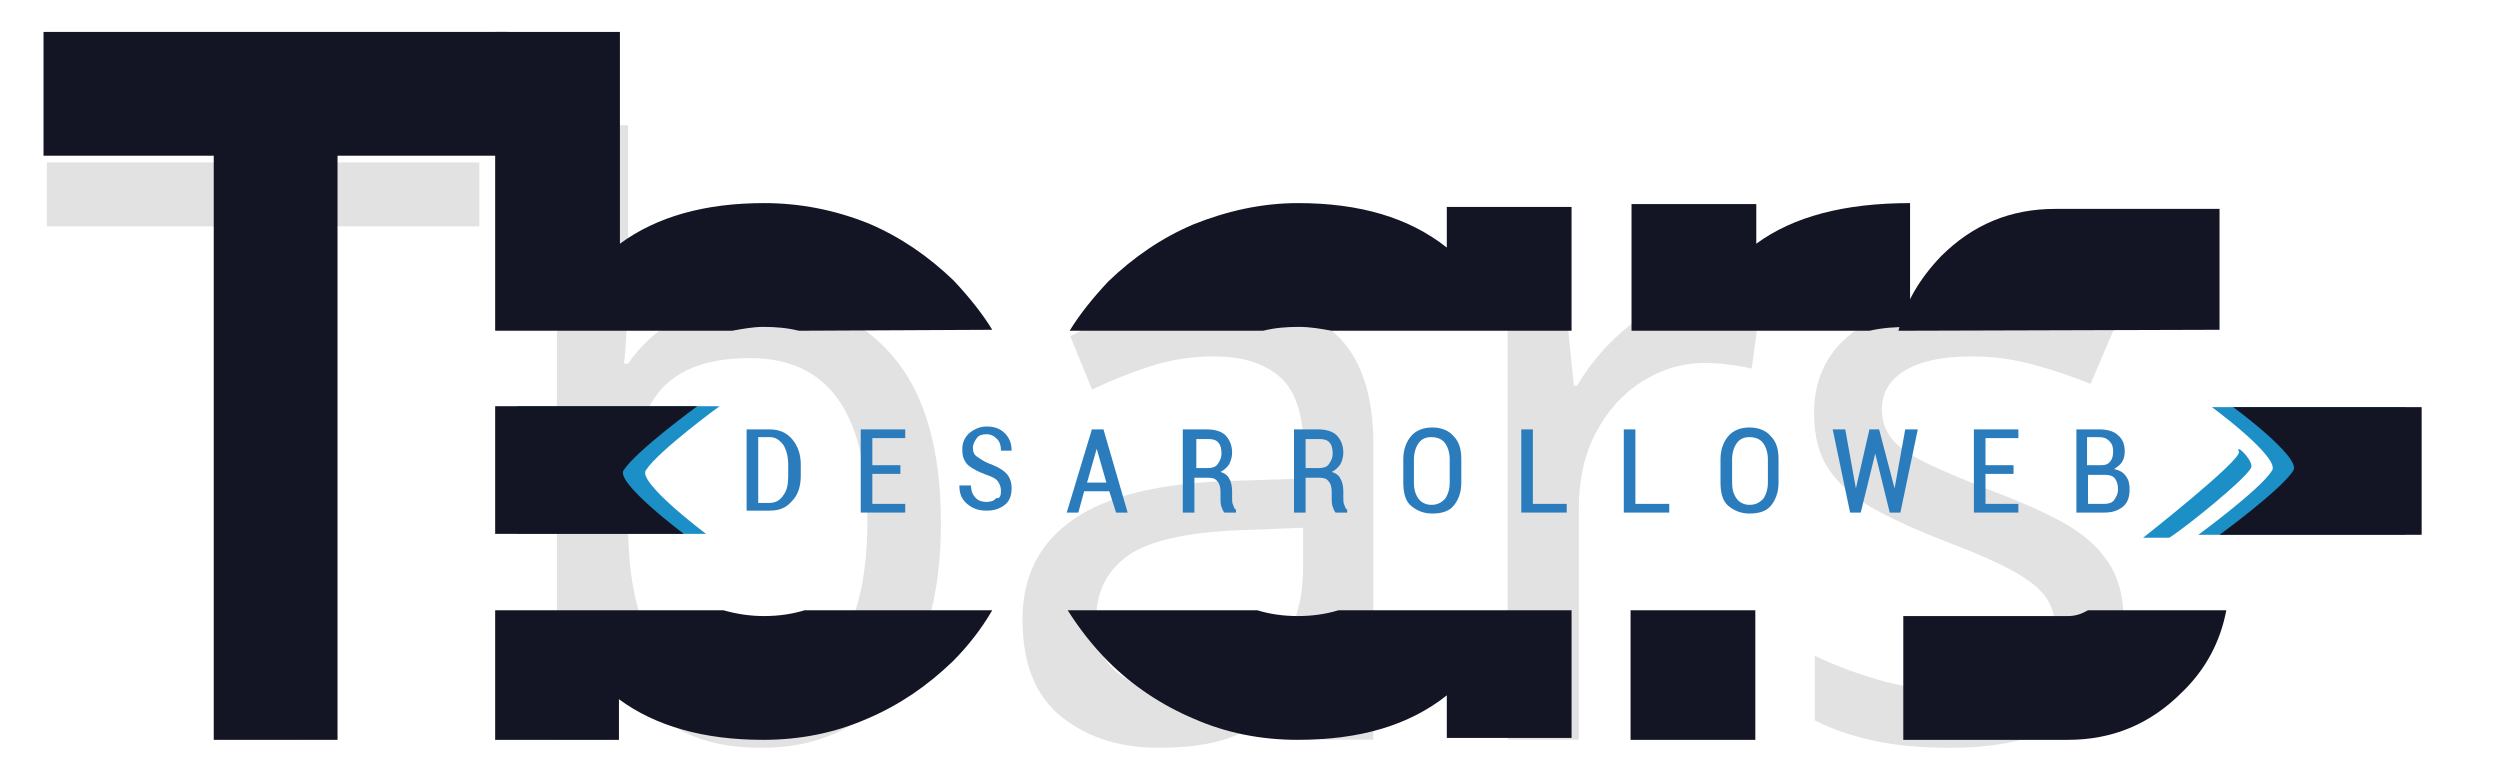
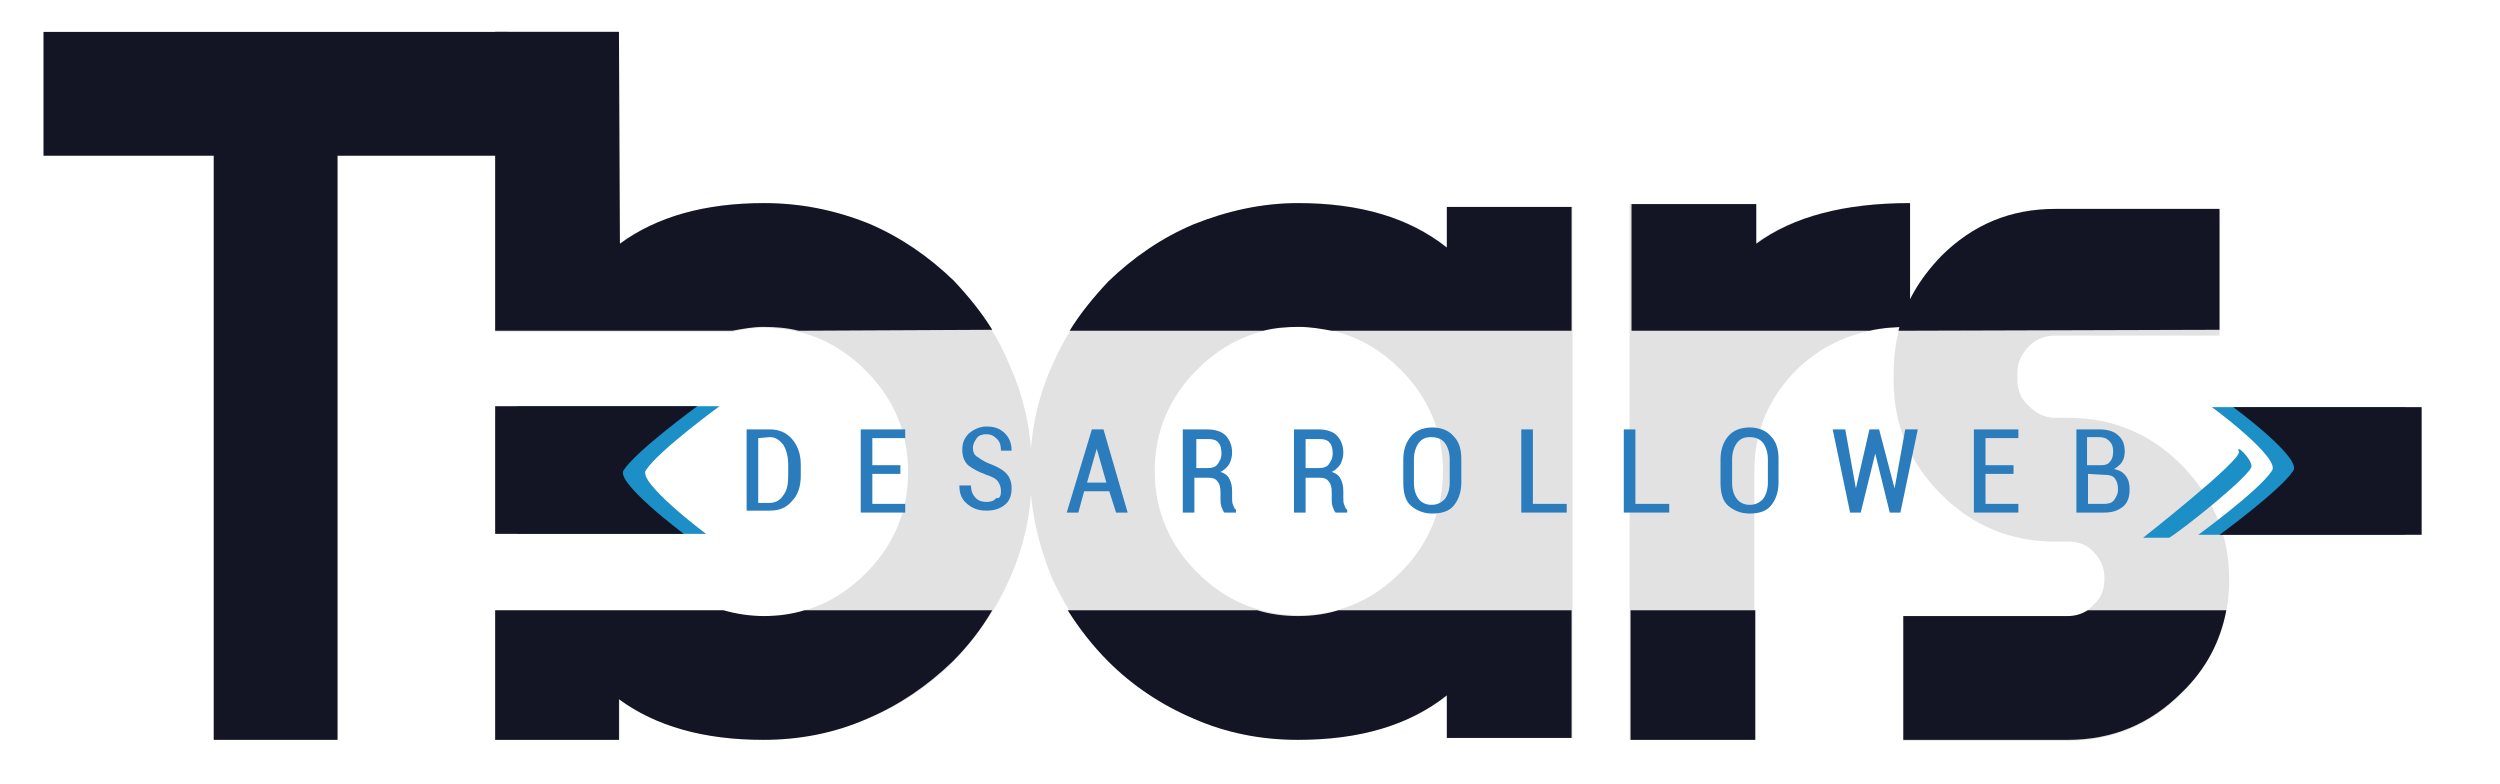
<svg xmlns="http://www.w3.org/2000/svg" version="1.1" id="Capa_1" x="0px" y="0px" viewBox="0 0 258.5 81" style="enable-background:new 0 0 258.5 81;" xml:space="preserve">
  <style type="text/css">
- 	.st0{fill:#E3E2E2;}
- 	.st1{font-family:'XelitaBold';}
- 	.st2{font-size:83.591px;}
- 	.st3{fill:#141524;}
- 	.st4{fill:#2B7CBD;}
- 	.st5{fill:#1C8FC7;}
- 	.st6{fill:none;}
+ 	.st0{enable-background:new    ;}
+ 	.st1{fill:#E3E2E2;}
+ 	.st2{fill:#141524;}
+ 	.st3{fill:#2B7CBD;}
+ 	.st4{fill:#1C8FC7;}
+ 	.st5{fill:none;}
</style>
  <g id="XMLID_1_">
-     <text id="XMLID_45_" transform="matrix(1 0 0 1 4 76.4798)" class="st0 st1 st2">Tbars</text>
+     <g id="XMLID_45_" class="st0">
+       <path class="st1" d="M22.1,76.5V16.1H4.5V3.3h48v12.8H34.9v60.4H22.1z" />
+       <path class="st1" d="M64,76.5H51.2V63.1h23.6c1.4,0.4,2.8,0.6,4.2,0.6c4.1,0,7.6-1.5,10.5-4.4c2.9-2.9,4.4-6.4,4.4-10.5    c0-4.1-1.5-7.6-4.4-10.5c-2.9-2.9-6.4-4.4-10.5-4.4c-1.1,0-2.1,0.1-3.2,0.4H51.2V3.2H64v22C67.9,22.4,72.9,21,79,21    c3.8,0,7.4,0.7,10.8,2.2c3.3,1.4,6.2,3.4,8.8,5.9c2.6,2.6,4.5,5.5,5.9,8.9c1.5,3.4,2.2,7,2.2,10.8c0,3.8-0.7,7.4-2.2,10.8    c-1.4,3.3-3.4,6.2-5.9,8.8c-2.6,2.6-5.5,4.5-8.8,5.9c-3.5,1.5-7.1,2.2-10.8,2.2c-6.1,0-11.1-1.4-14.9-4.2V76.5z M64,48.7    c0,1.4,0.4,3.3,1.1,5.6H51.2V42.9h13.9C64.4,45.2,64,47.2,64,48.7z" />
+       <path class="st1" d="M134.3,76.5c-3.8,0-7.4-0.7-10.8-2.2c-3.3-1.4-6.3-3.4-8.8-5.9c-2.6-2.6-4.5-5.5-6-8.8    c-1.4-3.5-2.2-7.1-2.2-10.8c0-3.8,0.7-7.4,2.2-10.8c1.4-3.3,3.4-6.3,6-8.9c2.6-2.5,5.5-4.5,8.8-5.9c3.5-1.4,7.1-2.2,10.8-2.2    c6.4,0,11.5,1.5,15.4,4.6v-4.2h12.9v54.9h-12.9v-4.4C145.8,74.9,140.7,76.5,134.3,76.5z M134.3,33.8c-4.1,0-7.6,1.5-10.5,4.4    c-2.9,2.9-4.4,6.4-4.4,10.5c0,4.1,1.5,7.6,4.4,10.5c2.9,2.9,6.4,4.4,10.5,4.4c4.1,0,7.6-1.5,10.5-4.4c2.9-2.9,4.4-6.4,4.4-10.5    c0-4.1-1.5-7.6-4.4-10.5C141.9,35.3,138.4,33.8,134.3,33.8z" />
+       <path class="st1" d="M197.4,21v12.8c-4.8,0-8.6,1.5-11.6,4.4c-2.9,2.9-4.4,6.4-4.4,10.5v27.8h-12.9V21.1h12.9v4.1    C185.3,22.4,190.6,21,197.4,21z" />
+       <path class="st1" d="M213.8,63.7c1.1,0,2-0.4,2.7-1.2c0.8-0.7,1.1-1.6,1.1-2.7c0-1.1-0.4-2-1.1-2.7c-0.7-0.8-1.6-1.1-2.7-1.1h-1.3    c-4.6,0-8.5-1.6-11.8-4.9s-4.9-7.2-4.9-11.8v-0.7c0-4.6,1.6-8.6,4.9-11.8c3.3-3.3,7.2-4.9,11.8-4.9h17v12.8h-17    c-1.1,0-2,0.4-2.7,1.1c-0.8,0.8-1.2,1.7-1.2,2.8v0.7c0,1.1,0.4,2,1.2,2.7c0.8,0.8,1.7,1.2,2.7,1.2h1.3c4.6,0,8.5,1.6,11.8,4.9    c3.2,3.3,4.9,7.2,4.9,11.8s-1.6,8.5-4.9,11.8c-3.3,3.3-7.2,4.9-11.8,4.9h-17V63.7H213.8z" />
+     </g>
    <g id="XMLID_20_">
-       <path id="XMLID_43_" class="st3" d="M22.1,76.5V16.1H4.5V3.3h48v12.8H34.9v60.4H22.1z" />
-       <path id="XMLID_32_" class="st3" d="M110.6,34.2c1.1-1.8,2.5-3.5,4-5.1c2.6-2.5,5.5-4.5,8.8-5.9c3.5-1.4,7.1-2.2,10.8-2.2    c6.4,0,11.5,1.5,15.4,4.6v-4.2h12.9v12.8 M108.7,37.9 M162.5,63.1v13.2h-12.9v-4.4c-3.9,3.1-9,4.6-15.4,4.6    c-3.8,0-7.4-0.7-10.8-2.2c-3.3-1.4-6.3-3.4-8.8-5.9c-1.6-1.6-3-3.4-4.2-5.3 M137.7,34.2c-1.1-0.2-2.2-0.4-3.4-0.4    c-1.3,0-2.5,0.1-3.7,0.4 M130,63.1c1.3,0.4,2.7,0.6,4.2,0.6c1.5,0,2.9-0.2,4.2-0.6" />
-       <path id="XMLID_26_" class="st3" d="M168.7,34.2V21.1h12.9v4.1c3.8-2.8,9.1-4.2,15.9-4.2v12.8c-1.5,0-2.9,0.1-4.2,0.4 M181.5,63.1    v13.4h-12.9V63.1" />
-       <path id="XMLID_21_" class="st3" d="M196.3,34.2c0.7-2.9,2.2-5.4,4.4-7.7c3.3-3.3,7.2-4.9,11.8-4.9h17v12.5 M230.2,63.1    c-0.6,3.2-2.1,6.1-4.6,8.5c-3.3,3.3-7.2,4.9-11.8,4.9h-17V63.7h17c0.8,0,1.4-0.2,2.1-0.6" />
+       <g id="XMLID_43_">
+         <path class="st2" d="M22.1,76.5V16.1H4.5V3.3h48v12.8H34.9v60.4H22.1z" />
+       </g>
+       <g id="XMLID_32_">
+         <path class="st2" d="M110.6,34.2c1.1-1.8,2.5-3.5,4-5.1c2.6-2.5,5.5-4.5,8.8-5.9c3.5-1.4,7.1-2.2,10.8-2.2     c6.4,0,11.5,1.5,15.4,4.6v-4.2h12.9v12.8 M162.5,63.1v13.2h-12.9v-4.4c-3.9,3.1-9,4.6-15.4,4.6c-3.8,0-7.4-0.7-10.8-2.2     c-3.3-1.4-6.3-3.4-8.8-5.9c-1.6-1.6-3-3.4-4.2-5.3 M137.7,34.2c-1.1-0.2-2.2-0.4-3.4-0.4c-1.3,0-2.5,0.1-3.7,0.4 M130,63.1     c1.3,0.4,2.7,0.6,4.2,0.6s2.9-0.2,4.2-0.6" />
+       </g>
+       <g id="XMLID_26_">
+         <path class="st2" d="M168.7,34.2V21.1h12.9v4.1c3.8-2.8,9.1-4.2,15.9-4.2v12.8c-1.5,0-2.9,0.1-4.2,0.4 M181.5,63.1v13.4h-12.9     V63.1" />
+       </g>
+       <g id="XMLID_21_">
+         <path class="st2" d="M196.3,34.2c0.7-2.9,2.2-5.4,4.4-7.7c3.3-3.3,7.2-4.9,11.8-4.9h17v12.5 M230.2,63.1     c-0.6,3.2-2.1,6.1-4.6,8.5c-3.3,3.3-7.2,4.9-11.8,4.9h-17V63.7h17c0.8,0,1.4-0.2,2.1-0.6" />
+       </g>
      <g>
-         <path class="st3" d="M64,3.3H51.2v30.9h24.5c1.1-0.2,2.2-0.4,3.2-0.4c1.3,0,2.5,0.1,3.7,0.4l20-0.1c-1.1-1.8-2.5-3.5-4-5.1     c-2.6-2.5-5.5-4.5-8.8-5.9C86.3,21.7,82.7,21,79,21c-6.1,0-11.1,1.4-14.9,4.2V3.3z" />
-         <path class="st3" d="M83.2,63.1c-1.3,0.4-2.7,0.6-4.2,0.6c-1.4,0-2.8-0.2-4.2-0.6H51.2v13.4H64v-4.2c3.8,2.8,8.8,4.2,14.9,4.2     c3.8,0,7.4-0.7,10.8-2.2c3.3-1.4,6.2-3.4,8.8-5.9c1.6-1.6,3-3.4,4.1-5.3L83.2,63.1z" />
+         <g>
+           <path class="st2" d="M64,3.3H51.2v30.9h24.5c1.1-0.2,2.2-0.4,3.2-0.4c1.3,0,2.5,0.1,3.7,0.4l20-0.1c-1.1-1.8-2.5-3.5-4-5.1      c-2.6-2.5-5.5-4.5-8.8-5.9C86.3,21.7,82.7,21,79,21c-6.1,0-11.1,1.4-14.9,4.2L64,3.3L64,3.3z" />
+         </g>
+         <g>
+           <path class="st2" d="M83.2,63.1c-1.3,0.4-2.7,0.6-4.2,0.6c-1.4,0-2.8-0.2-4.2-0.6H51.2v13.4H64v-4.2c3.8,2.8,8.8,4.2,14.9,4.2      c3.8,0,7.4-0.7,10.8-2.2c3.3-1.4,6.2-3.4,8.8-5.9c1.6-1.6,3-3.4,4.1-5.3L83.2,63.1z" />
+         </g>
      </g>
    </g>
    <g id="XMLID_18_">
      <g id="XMLID_19_">
-         <path class="st4" d="M77.2,53v-8.6h2.4c0.9,0,1.7,0.3,2.3,1c0.6,0.7,0.9,1.6,0.9,2.6v1.2c0,1.1-0.3,2-0.9,2.6     c-0.6,0.7-1.3,1-2.3,1H77.2z M78.4,45.3v6.7h1.2c0.6,0,1.1-0.3,1.4-0.8c0.4-0.5,0.5-1.2,0.5-2v-1.2c0-0.8-0.2-1.5-0.5-2     c-0.4-0.5-0.8-0.8-1.4-0.8H78.4z" />
-         <path class="st4" d="M93.1,49h-2.9v3.1h3.4V53H89v-8.6h4.6v0.9h-3.4v2.8h2.9V49z" />
-         <path class="st4" d="M103.5,50.8c0-0.4-0.1-0.7-0.3-1c-0.2-0.3-0.6-0.5-1.2-0.7c-0.8-0.3-1.4-0.6-1.9-1c-0.4-0.4-0.6-0.9-0.6-1.6     c0-0.7,0.2-1.2,0.7-1.7c0.5-0.4,1.1-0.7,1.8-0.7c0.8,0,1.4,0.2,1.9,0.7c0.5,0.5,0.7,1.1,0.7,1.8l0,0h-1.1c0-0.5-0.1-0.9-0.4-1.2     s-0.6-0.5-1.1-0.5c-0.4,0-0.8,0.1-1,0.4c-0.2,0.3-0.4,0.6-0.4,1c0,0.4,0.1,0.7,0.4,0.9s0.7,0.5,1.2,0.7c0.8,0.3,1.4,0.6,1.8,1     c0.4,0.4,0.6,0.9,0.6,1.6c0,0.7-0.2,1.3-0.7,1.7c-0.5,0.4-1.1,0.6-1.9,0.6c-0.8,0-1.4-0.2-2-0.7s-0.8-1.1-0.8-1.9l0,0h1.2     c0,0.6,0.2,1,0.5,1.3c0.3,0.3,0.7,0.4,1.1,0.4c0.4,0,0.8-0.1,1-0.4C103.4,51.6,103.5,51.2,103.5,50.8z" />
-         <path class="st4" d="M114.7,50.8h-2.6l-0.6,2.2h-1.2l2.6-8.6h1.2l2.5,8.6h-1.2L114.7,50.8z M112.4,49.9h2l-1-3.5h0L112.4,49.9z" />
-         <path class="st4" d="M123.5,49.3V53h-1.2v-8.6h2.5c0.8,0,1.5,0.2,1.9,0.6c0.4,0.4,0.7,1,0.7,1.8c0,0.4-0.1,0.8-0.3,1.2     c-0.2,0.3-0.5,0.6-0.9,0.8c0.4,0.1,0.8,0.4,0.9,0.7c0.2,0.3,0.3,0.8,0.3,1.3v0.7c0,0.3,0,0.5,0.1,0.7c0.1,0.2,0.1,0.4,0.3,0.5V53     h-1.2c-0.1-0.1-0.2-0.3-0.3-0.6s-0.1-0.5-0.1-0.8v-0.7c0-0.5-0.1-0.9-0.3-1.1c-0.2-0.3-0.5-0.4-0.9-0.4H123.5z M123.5,48.4h1.3     c0.5,0,0.9-0.1,1.1-0.4s0.4-0.6,0.4-1.1c0-0.5-0.1-0.9-0.3-1.1c-0.2-0.3-0.6-0.4-1-0.4h-1.3V48.4z" />
-         <path class="st4" d="M135,49.3V53h-1.2v-8.6h2.5c0.8,0,1.5,0.2,1.9,0.6c0.4,0.4,0.7,1,0.7,1.8c0,0.4-0.1,0.8-0.3,1.2     c-0.2,0.3-0.5,0.6-0.9,0.8c0.4,0.1,0.8,0.4,0.9,0.7c0.2,0.3,0.3,0.8,0.3,1.3v0.7c0,0.3,0,0.5,0.1,0.7c0.1,0.2,0.1,0.4,0.3,0.5V53     h-1.2c-0.1-0.1-0.2-0.3-0.3-0.6s-0.1-0.5-0.1-0.8v-0.7c0-0.5-0.1-0.9-0.3-1.1c-0.2-0.3-0.5-0.4-0.9-0.4H135z M135,48.4h1.3     c0.5,0,0.9-0.1,1.1-0.4s0.4-0.6,0.4-1.1c0-0.5-0.1-0.9-0.3-1.1c-0.2-0.3-0.6-0.4-1-0.4H135V48.4z" />
-         <path class="st4" d="M151.1,49.9c0,1-0.3,1.8-0.8,2.4c-0.5,0.6-1.3,0.8-2.2,0.8c-0.9,0-1.6-0.3-2.2-0.8s-0.8-1.4-0.8-2.4v-2.4     c0-1,0.3-1.8,0.8-2.4s1.3-0.9,2.2-0.9c0.9,0,1.7,0.3,2.2,0.9c0.6,0.6,0.8,1.4,0.8,2.4V49.9z M149.9,47.5c0-0.7-0.2-1.3-0.5-1.7     c-0.3-0.4-0.8-0.6-1.4-0.6c-0.6,0-1,0.2-1.3,0.6c-0.3,0.4-0.5,1-0.5,1.7v2.4c0,0.8,0.2,1.3,0.5,1.7c0.3,0.4,0.8,0.6,1.3,0.6     c0.6,0,1-0.2,1.4-0.6c0.3-0.4,0.5-1,0.5-1.7V47.5z" />
-         <path class="st4" d="M158.5,52.1h3.5V53h-4.7v-8.6h1.2V52.1z" />
-         <path class="st4" d="M169.1,52.1h3.5V53h-4.7v-8.6h1.2V52.1z" />
-         <path class="st4" d="M183.9,49.9c0,1-0.3,1.8-0.8,2.4c-0.5,0.6-1.3,0.8-2.2,0.8c-0.9,0-1.6-0.3-2.2-0.8s-0.8-1.4-0.8-2.4v-2.4     c0-1,0.3-1.8,0.8-2.4s1.3-0.9,2.2-0.9c0.9,0,1.7,0.3,2.2,0.9c0.6,0.6,0.8,1.4,0.8,2.4V49.9z M182.8,47.5c0-0.7-0.2-1.3-0.5-1.7     c-0.3-0.4-0.8-0.6-1.4-0.6c-0.6,0-1,0.2-1.3,0.6c-0.3,0.4-0.5,1-0.5,1.7v2.4c0,0.8,0.2,1.3,0.5,1.7c0.3,0.4,0.8,0.6,1.3,0.6     c0.6,0,1-0.2,1.4-0.6c0.3-0.4,0.5-1,0.5-1.7V47.5z" />
-         <path class="st4" d="M195.9,50.5L195.9,50.5l1.1-6.1h1.3l-1.8,8.6h-1.1l-1.5-6.1h0l-1.5,6.1h-1.1l-1.8-8.6h1.3l1.1,6.1h0l1.4-6.1     h1L195.9,50.5z" />
-         <path class="st4" d="M208.2,49h-2.9v3.1h3.4V53h-4.6v-8.6h4.6v0.9h-3.4v2.8h2.9V49z" />
-         <path class="st4" d="M214.7,53v-8.6h2.4c0.8,0,1.5,0.2,1.9,0.6c0.5,0.4,0.7,1,0.7,1.7c0,0.4-0.1,0.8-0.3,1.1     c-0.2,0.3-0.5,0.5-0.8,0.7c0.5,0.1,0.9,0.3,1.2,0.7c0.3,0.4,0.4,0.8,0.4,1.4c0,0.8-0.2,1.4-0.7,1.8c-0.5,0.4-1.1,0.6-1.9,0.6     H214.7z M215.9,48.1h1.4c0.4,0,0.7-0.1,0.9-0.4c0.2-0.2,0.3-0.6,0.3-1c0-0.5-0.1-0.8-0.4-1.1s-0.6-0.4-1.1-0.4h-1.2V48.1z      M215.9,49v3.1h1.7c0.4,0,0.8-0.1,1-0.4c0.2-0.3,0.4-0.6,0.4-1.1c0-0.5-0.1-0.8-0.3-1.1c-0.2-0.3-0.6-0.4-1-0.4h-0.1H215.9z" />
+         <g>
+           <path class="st3" d="M77.2,53v-8.6h2.4c0.9,0,1.7,0.3,2.3,1c0.6,0.7,0.9,1.6,0.9,2.6v1.2c0,1.1-0.3,2-0.9,2.6      c-0.6,0.7-1.3,1-2.3,1h-2.4V53z M78.4,45.3V52h1.2c0.6,0,1.1-0.3,1.4-0.8c0.4-0.5,0.5-1.2,0.5-2V48c0-0.8-0.2-1.5-0.5-2      c-0.4-0.5-0.8-0.8-1.4-0.8L78.4,45.3L78.4,45.3z" />
+         </g>
+         <g>
+           <path class="st3" d="M93.1,49h-2.9v3.1h3.4V53H89v-8.6h4.6v0.9h-3.4v2.8h2.9V49z" />
+         </g>
+         <g>
+           <path class="st3" d="M103.5,50.8c0-0.4-0.1-0.7-0.3-1c-0.2-0.3-0.6-0.5-1.2-0.7c-0.8-0.3-1.4-0.6-1.9-1      c-0.4-0.4-0.6-0.9-0.6-1.6c0-0.7,0.2-1.2,0.7-1.7c0.5-0.4,1.1-0.7,1.8-0.7c0.8,0,1.4,0.2,1.9,0.7s0.7,1.1,0.7,1.8l0,0h-1.1      c0-0.5-0.1-0.9-0.4-1.2s-0.6-0.5-1.1-0.5c-0.4,0-0.8,0.1-1,0.4c-0.2,0.3-0.4,0.6-0.4,1s0.1,0.7,0.4,0.9s0.7,0.5,1.2,0.7      c0.8,0.3,1.4,0.6,1.8,1s0.6,0.9,0.6,1.6c0,0.7-0.2,1.3-0.7,1.7s-1.1,0.6-1.9,0.6s-1.4-0.2-2-0.7s-0.8-1.1-0.8-1.9l0,0h1.2      c0,0.6,0.2,1,0.5,1.3s0.7,0.4,1.1,0.4s0.8-0.1,1-0.4C103.4,51.6,103.5,51.2,103.5,50.8z" />
+         </g>
+         <g>
+           <path class="st3" d="M114.7,50.8h-2.6l-0.6,2.2h-1.2l2.6-8.6h1.2l2.5,8.6h-1.2L114.7,50.8z M112.4,49.9h2l-1-3.5l0,0L112.4,49.9      z" />
+         </g>
+         <g>
+           <path class="st3" d="M123.5,49.3V53h-1.2v-8.6h2.5c0.8,0,1.5,0.2,1.9,0.6c0.4,0.4,0.7,1,0.7,1.8c0,0.4-0.1,0.8-0.3,1.2      c-0.2,0.3-0.5,0.6-0.9,0.8c0.4,0.1,0.8,0.4,0.9,0.7c0.2,0.3,0.3,0.8,0.3,1.3v0.7c0,0.3,0,0.5,0.1,0.7s0.1,0.4,0.3,0.5V53h-1.2      c-0.1-0.1-0.2-0.3-0.3-0.6s-0.1-0.5-0.1-0.8v-0.7c0-0.5-0.1-0.9-0.3-1.1c-0.2-0.3-0.5-0.4-0.9-0.4h-1.5V49.3z M123.5,48.4h1.3      c0.5,0,0.9-0.1,1.1-0.4s0.4-0.6,0.4-1.1s-0.1-0.9-0.3-1.1c-0.2-0.3-0.6-0.4-1-0.4h-1.3v3H123.5z" />
+         </g>
+         <g>
+           <path class="st3" d="M135,49.3V53h-1.2v-8.6h2.5c0.8,0,1.5,0.2,1.9,0.6c0.4,0.4,0.7,1,0.7,1.8c0,0.4-0.1,0.8-0.3,1.2      c-0.2,0.3-0.5,0.6-0.9,0.8c0.4,0.1,0.8,0.4,0.9,0.7c0.2,0.3,0.3,0.8,0.3,1.3v0.7c0,0.3,0,0.5,0.1,0.7s0.1,0.4,0.3,0.5V53h-1.2      c-0.1-0.1-0.2-0.3-0.3-0.6s-0.1-0.5-0.1-0.8v-0.7c0-0.5-0.1-0.9-0.3-1.1c-0.2-0.3-0.5-0.4-0.9-0.4H135V49.3z M135,48.4h1.3      c0.5,0,0.9-0.1,1.1-0.4s0.4-0.6,0.4-1.1s-0.1-0.9-0.3-1.1c-0.2-0.3-0.6-0.4-1-0.4H135V48.4z" />
+         </g>
+         <g>
+           <path class="st3" d="M151.1,49.9c0,1-0.3,1.8-0.8,2.4c-0.5,0.6-1.3,0.8-2.2,0.8s-1.6-0.3-2.2-0.8s-0.8-1.4-0.8-2.4v-2.4      c0-1,0.3-1.8,0.8-2.4s1.3-0.9,2.2-0.9s1.7,0.3,2.2,0.9c0.6,0.6,0.8,1.4,0.8,2.4V49.9z M149.9,47.5c0-0.7-0.2-1.3-0.5-1.7      s-0.8-0.6-1.4-0.6c-0.6,0-1,0.2-1.3,0.6c-0.3,0.4-0.5,1-0.5,1.7v2.4c0,0.8,0.2,1.3,0.5,1.7s0.8,0.6,1.3,0.6c0.6,0,1-0.2,1.4-0.6      c0.3-0.4,0.5-1,0.5-1.7V47.5z" />
+         </g>
+         <g>
+           <path class="st3" d="M158.5,52.1h3.5V53h-4.7v-8.6h1.2V52.1z" />
+         </g>
+         <g>
+           <path class="st3" d="M169.1,52.1h3.5V53h-4.7v-8.6h1.2V52.1z" />
+         </g>
+         <g>
+           <path class="st3" d="M183.9,49.9c0,1-0.3,1.8-0.8,2.4c-0.5,0.6-1.3,0.8-2.2,0.8s-1.6-0.3-2.2-0.8s-0.8-1.4-0.8-2.4v-2.4      c0-1,0.3-1.8,0.8-2.4s1.3-0.9,2.2-0.9s1.7,0.3,2.2,0.9c0.6,0.6,0.8,1.4,0.8,2.4V49.9z M182.8,47.5c0-0.7-0.2-1.3-0.5-1.7      s-0.8-0.6-1.4-0.6c-0.6,0-1,0.2-1.3,0.6c-0.3,0.4-0.5,1-0.5,1.7v2.4c0,0.8,0.2,1.3,0.5,1.7s0.8,0.6,1.3,0.6c0.6,0,1-0.2,1.4-0.6      c0.3-0.4,0.5-1,0.5-1.7V47.5z" />
+         </g>
+         <g>
+           <path class="st3" d="M195.9,50.5L195.9,50.5l1.1-6.1h1.3l-1.8,8.6h-1.1l-1.5-6.1l0,0l-1.5,6.1h-1.1l-1.8-8.6h1.3l1.1,6.1l0,0      l1.4-6.1h1L195.9,50.5z" />
+         </g>
+         <g>
+           <path class="st3" d="M208.2,49h-2.9v3.1h3.4V53h-4.6v-8.6h4.6v0.9h-3.4v2.8h2.9V49z" />
+         </g>
+         <g>
+           <path class="st3" d="M214.7,53v-8.6h2.4c0.8,0,1.5,0.2,1.9,0.6c0.5,0.4,0.7,1,0.7,1.7c0,0.4-0.1,0.8-0.3,1.1s-0.5,0.5-0.8,0.7      c0.5,0.1,0.9,0.3,1.2,0.7s0.4,0.8,0.4,1.4c0,0.8-0.2,1.4-0.7,1.8c-0.5,0.4-1.1,0.6-1.9,0.6H214.7z M215.9,48.1h1.4      c0.4,0,0.7-0.1,0.9-0.4c0.2-0.2,0.3-0.6,0.3-1c0-0.5-0.1-0.8-0.4-1.1s-0.6-0.4-1.1-0.4h-1.2v2.9H215.9z M215.9,49v3.1h1.7      c0.4,0,0.8-0.1,1-0.4c0.2-0.3,0.4-0.6,0.4-1.1s-0.1-0.8-0.3-1.1s-0.6-0.4-1-0.4h-0.1L215.9,49L215.9,49z" />
+         </g>
      </g>
    </g>
-     <path id="XMLID_10_" class="st5" d="M53.5,42h20.9c0,0-6.3,4.6-7.6,6.6c-1,1.2,6.2,6.6,6.2,6.6H53.5V42z" />
-     <path class="st5" d="M221.6,55.6c0,0,10.3-8.1,9.9-8.9c-0.4-0.9,1.3,0.7,1.3,1.5c0.1,0.8-7,6.5-8.5,7.4" />
-     <path id="XMLID_6_" class="st5" d="M248.7,55.3h-21.4c0,0,6.3-4.6,7.6-6.6c1.1-1.3-6.7-7-6.2-6.6h20V55.3z" />
-     <g>
-       <path id="XMLID_5_" class="st3" d="M51.2,42h20.9c0,0-6.3,4.6-7.6,6.6c-1,1.2,6.2,6.6,6.2,6.6H51.2V42z" />
-       <path id="XMLID_4_" class="st3" d="M250.4,55.3h-20.9c0,0,6.3-4.6,7.6-6.6c1.1-1.3-6.7-7-6.2-6.6h19.5V55.3z" />
+     <g id="XMLID_10_">
+       <path class="st4" d="M53.5,42h20.9c0,0-6.3,4.6-7.6,6.6c-1,1.2,6.2,6.6,6.2,6.6H53.5V42z" />
    </g>
    <g>
-       <path id="XMLID_3_" class="st6" d="M51.2,42h20.9c0,0-6.3,4.6-7.6,6.6c-1,1.2,6.2,6.6,6.2,6.6H51.2V42z" />
-       <path id="XMLID_2_" class="st6" d="M250.4,55.3h-20.9c0,0,6.3-4.6,7.6-6.6c1.1-1.3-6.7-7-6.2-6.6h19.5V55.3z" />
+       <path class="st4" d="M221.6,55.6c0,0,10.3-8.1,9.9-8.9c-0.4-0.9,1.3,0.7,1.3,1.5c0.1,0.8-7,6.5-8.5,7.4" />
    </g>
-     <text transform="matrix(1 0 0 1 252.709 103.1429)" style="font-family:'MyriadPro-Regular'; font-size:12px;"> </text>
+     <g id="XMLID_6_">
+       <path class="st4" d="M248.7,55.3h-21.4c0,0,6.3-4.6,7.6-6.6c1.1-1.3-6.7-7-6.2-6.6h20L248.7,55.3L248.7,55.3z" />
+     </g>
+     <g>
+       <g id="XMLID_5_">
+         <path class="st2" d="M51.2,42h20.9c0,0-6.3,4.6-7.6,6.6c-1,1.2,6.2,6.6,6.2,6.6H51.2V42z" />
+       </g>
+       <g id="XMLID_4_">
+         <path class="st2" d="M250.4,55.3h-20.9c0,0,6.3-4.6,7.6-6.6c1.1-1.3-6.7-7-6.2-6.6h19.5L250.4,55.3L250.4,55.3z" />
+       </g>
+     </g>
+     <g>
+       <g id="XMLID_3_">
+         <path class="st5" d="M51.2,42h20.9c0,0-6.3,4.6-7.6,6.6c-1,1.2,6.2,6.6,6.2,6.6H51.2V42z" />
+       </g>
+       <g id="XMLID_2_">
+         <path class="st5" d="M250.4,55.3h-20.9c0,0,6.3-4.6,7.6-6.6c1.1-1.3-6.7-7-6.2-6.6h19.5L250.4,55.3L250.4,55.3z" />
+       </g>
+     </g>
+     <g class="st0">
+ 	</g>
  </g>
</svg>
